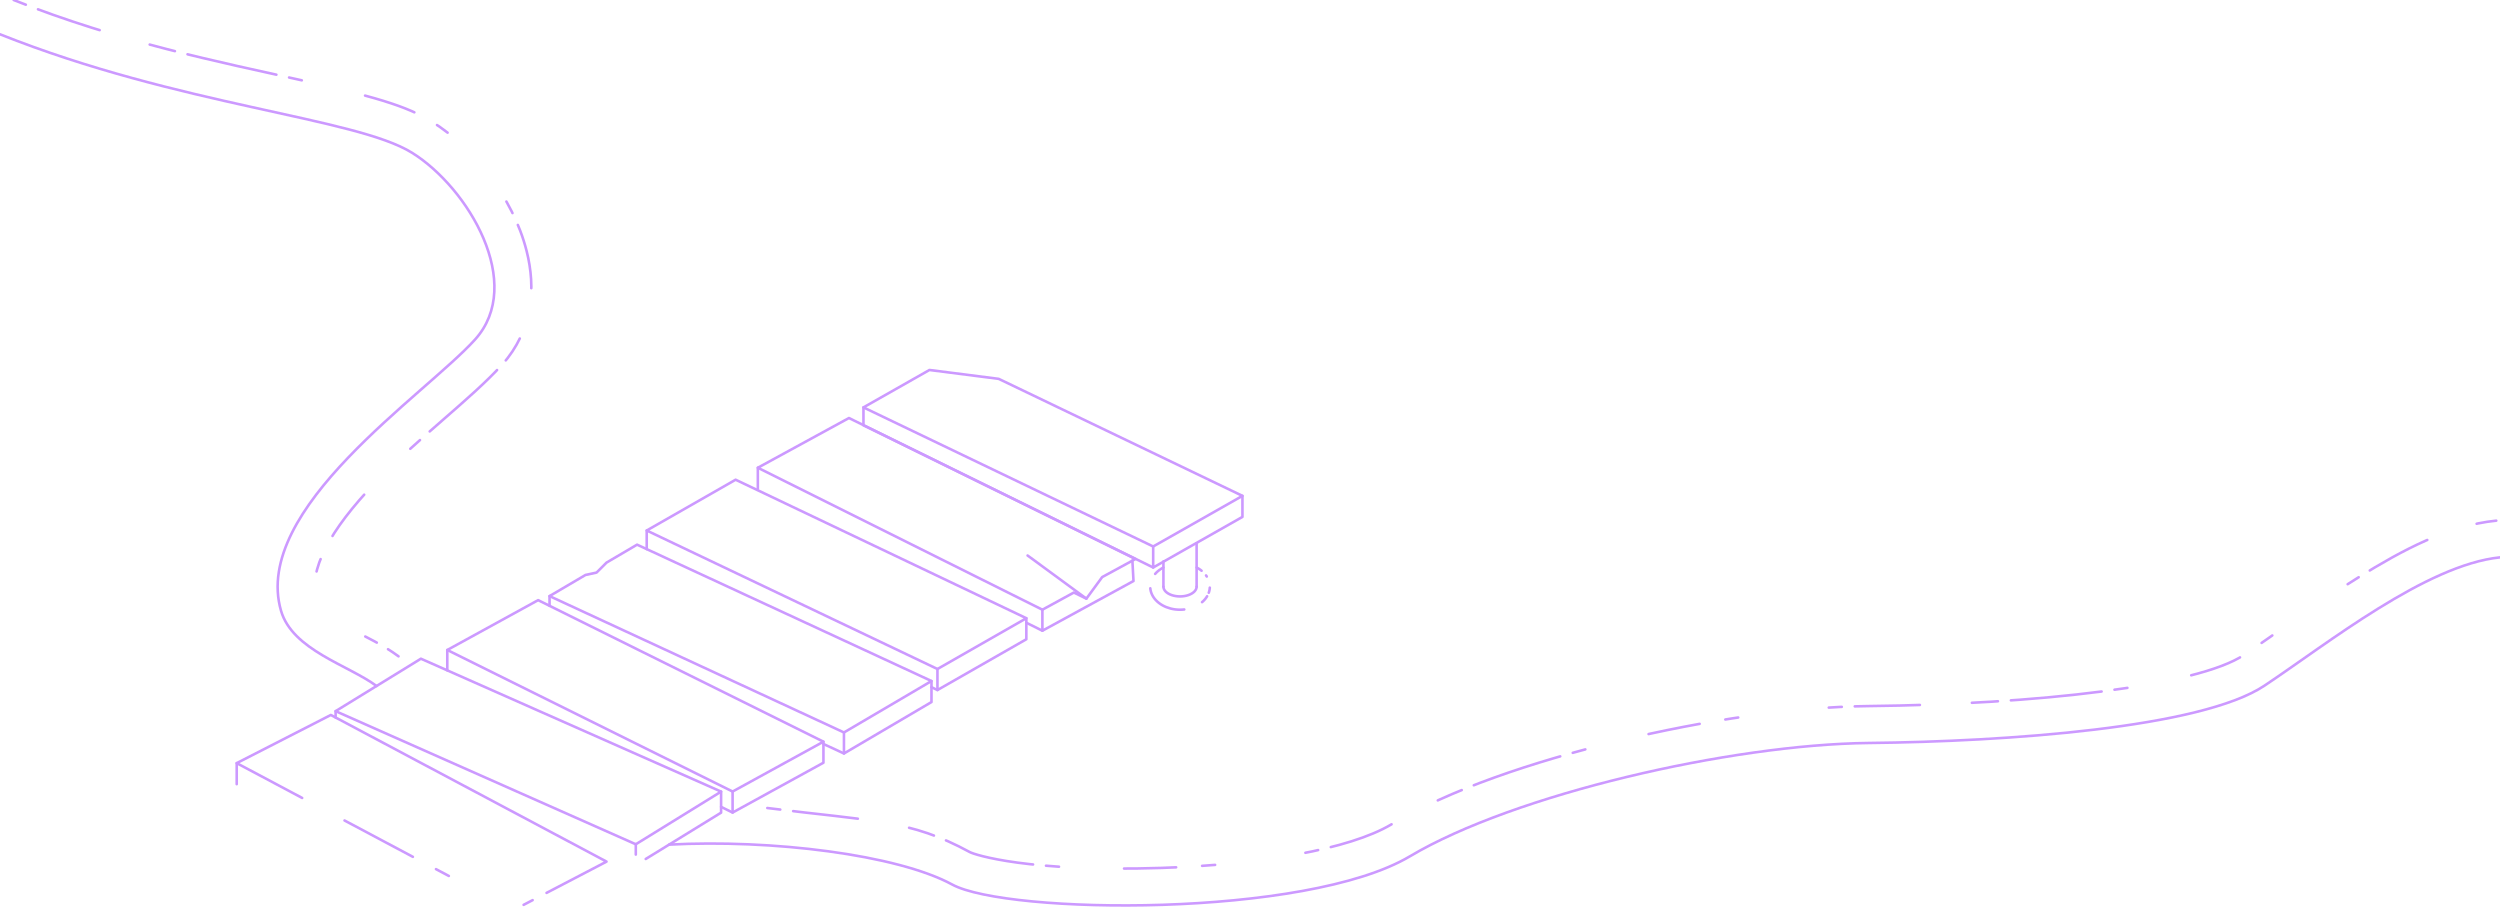
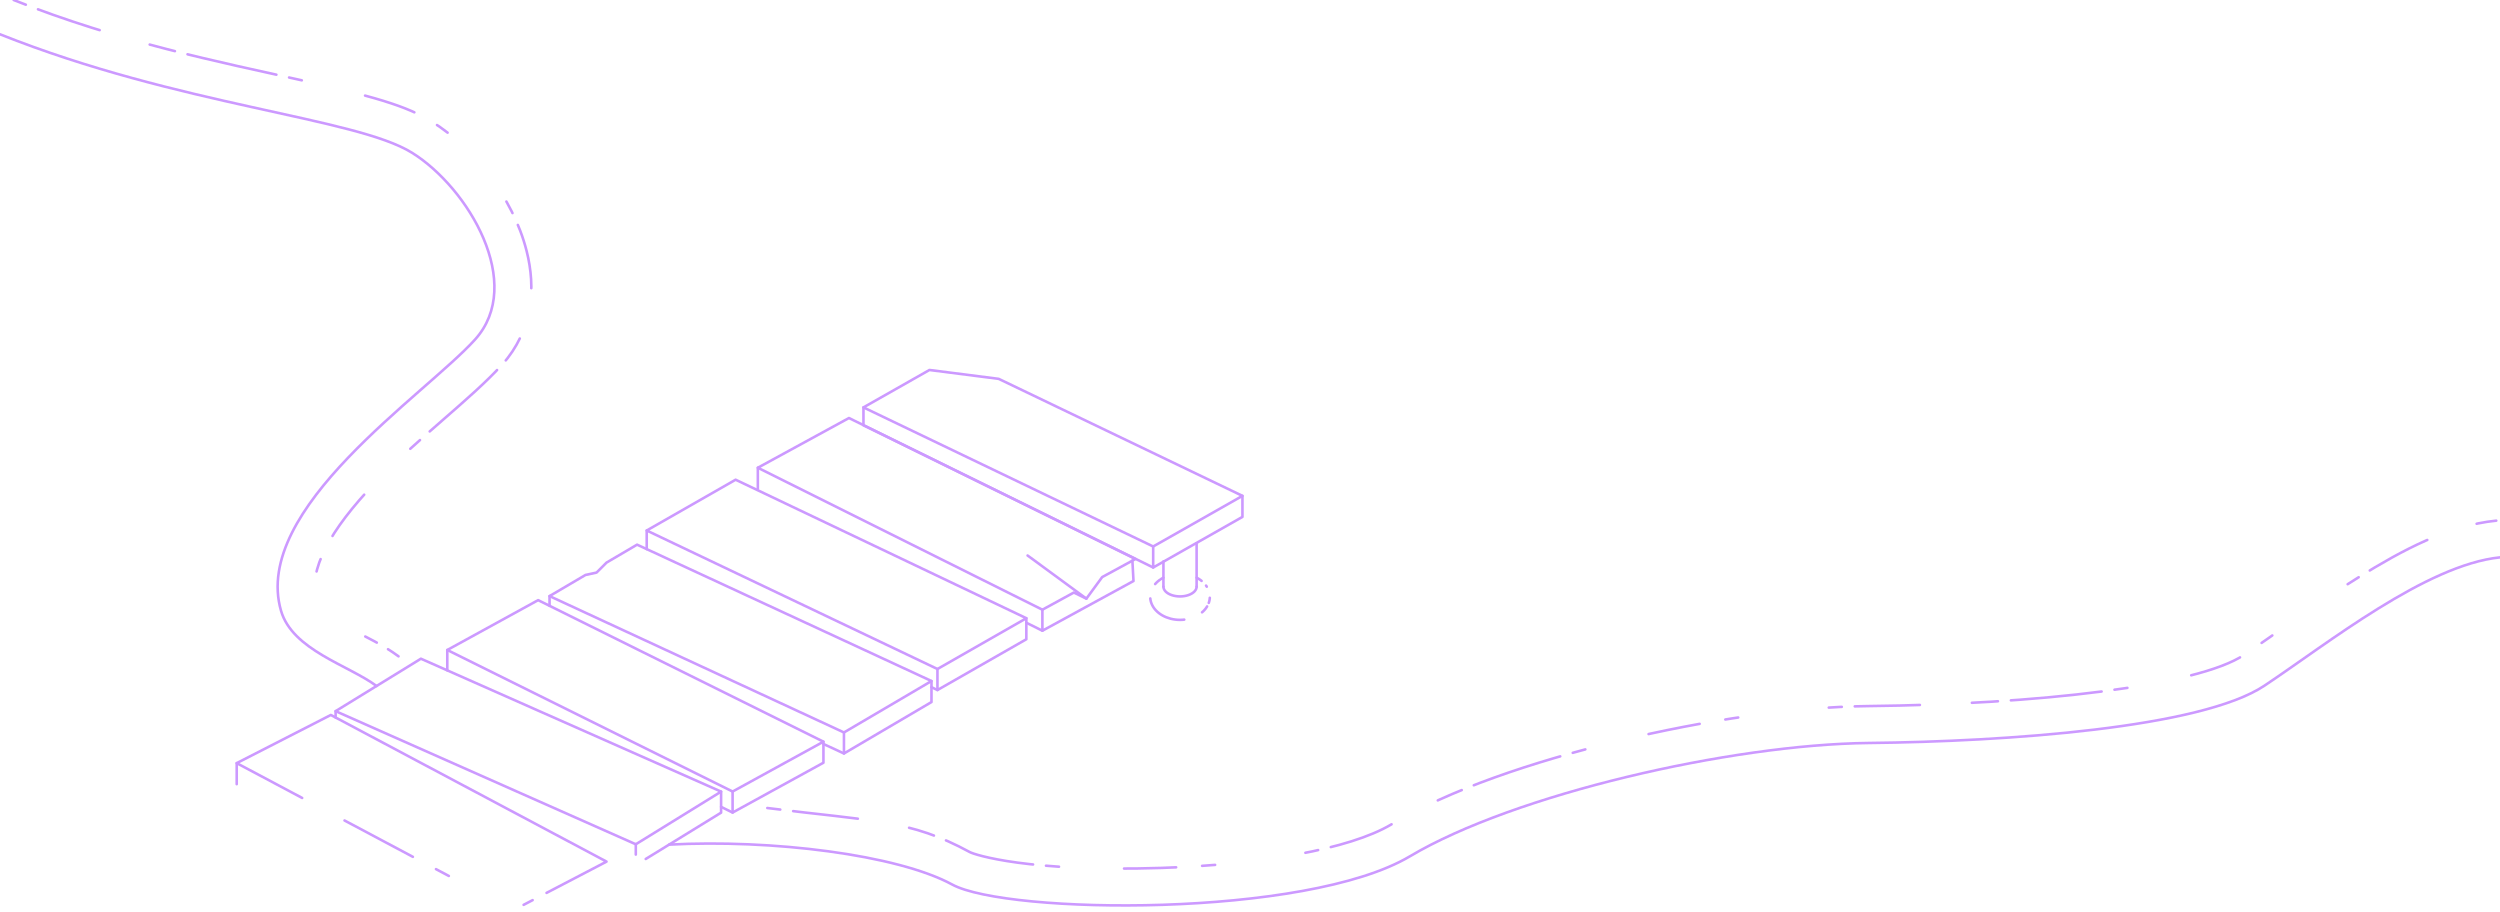
<svg xmlns="http://www.w3.org/2000/svg" version="1.1" width="1920" height="700" id="svg33" xml:space="preserve">
-   <defs id="defs33" />
-   <g id="layer1" transform="translate(0,-7.803231)">
-     <path style="vector-effect:non-scaling-stroke;fill:none;stroke:#cc99ff;stroke-width:2;stroke-linecap:round;stroke-linejoin:round;stroke-dasharray:none;stroke-opacity:1;-inkscape-stroke:hairline" d="m 663.134,320.686 c 0,0 50.672,-28.735 50.672,-28.735 l 53.202,6.82 187.185,89.859 -68.55,38.873 z" id="path36" />
-     <path style="vector-effect:non-scaling-stroke;fill:none;stroke:#cc99ff;stroke-width:2;stroke-linecap:round;stroke-linejoin:round;stroke-dasharray:none;stroke-opacity:1;-inkscape-stroke:hairline" d="m 954.193,388.63 v 16.144 c 0,0 -68.55,38.873 -68.55,38.873 0,0 0,-16.144 0,-16.144" id="path37" />
-     <path style="vector-effect:non-scaling-stroke;fill:none;stroke:#cc99ff;stroke-width:2;stroke-linecap:round;stroke-linejoin:round;stroke-dasharray:none;stroke-opacity:1;-inkscape-stroke:hairline" d="M 885.643,443.647 663.134,334.409 v -13.723" id="path38" />
-     <path style="vector-effect:non-scaling-stroke;fill:none;stroke:#cc99ff;stroke-width:2;stroke-linecap:round;stroke-linejoin:round;stroke-dasharray:none;stroke-opacity:1;-inkscape-stroke:hairline" d="m 582.021,367.028 69.97,-38.179 220.029,108.258 -25.548,13.895 -12.129,16.56 -9.635,-4.685 -24.158,13.181 z" id="path39" />
-     <path style="vector-effect:non-scaling-stroke;fill:none;stroke:#cc99ff;stroke-width:2;stroke-linecap:round;stroke-linejoin:round;stroke-dasharray:none;stroke-opacity:1;-inkscape-stroke:hairline" d="m 869.678,438.34 0.843,15.684 -69.971,38.178 v -16.144" id="path40" />
-     <path style="vector-effect:non-scaling-stroke;fill:none;stroke:#cc99ff;stroke-width:2;stroke-linecap:round;stroke-linejoin:round;stroke-dasharray:none;stroke-opacity:1;-inkscape-stroke:hairline" d="m 800.55,492.202 c -3.377,-1.685 -12.325,-6.149 -12.325,-6.149" id="path41" />
-     <path style="vector-effect:non-scaling-stroke;fill:none;stroke:#cc99ff;stroke-width:2;stroke-linecap:round;stroke-linejoin:round;stroke-dasharray:none;stroke-opacity:1;-inkscape-stroke:hairline" d="m 788.225,482.6 -223.281,-106.378 -68.268,39.008 223.281,106.378 z" id="path42" />
-     <path style="vector-effect:non-scaling-stroke;fill:none;stroke:#cc99ff;stroke-width:2;stroke-linecap:round;stroke-linejoin:round;stroke-dasharray:none;stroke-opacity:1;-inkscape-stroke:hairline" d="m 582.021,367.028 v 16.144" id="path43" />
-     <path style="vector-effect:non-scaling-stroke;fill:none;stroke:#cc99ff;stroke-width:2;stroke-linecap:round;stroke-linejoin:round;stroke-dasharray:none;stroke-opacity:1;-inkscape-stroke:hairline" d="m 788.225,482.6 v 16.144 l -68.268,39.008 v -16.144" id="path44" />
-     <path style="vector-effect:non-scaling-stroke;fill:none;stroke:#cc99ff;stroke-width:2;stroke-linecap:round;stroke-linejoin:round;stroke-dasharray:none;stroke-opacity:1;-inkscape-stroke:hairline" d="m 719.957,537.752 -4.581,-2.182" id="path45" />
-     <path style="vector-effect:non-scaling-stroke;fill:none;stroke:#cc99ff;stroke-width:2;stroke-linecap:round;stroke-linejoin:round;stroke-dasharray:none;stroke-opacity:1;-inkscape-stroke:hairline" d="m 496.676,415.23 v 14.298" id="path46" />
-     <path style="vector-effect:non-scaling-stroke;fill:none;stroke:#cc99ff;stroke-width:2;stroke-linecap:round;stroke-linejoin:round;stroke-dasharray:none;stroke-opacity:1;-inkscape-stroke:hairline" d="m 715.376,530.834 -226.11,-104.738 -23.453,13.784 -7.647,7.648 -8.516,1.851 -27.599,16.22 226.11,104.738 z" id="path47" />
-     <path style="vector-effect:non-scaling-stroke;fill:none;stroke:#cc99ff;stroke-width:2;stroke-linecap:round;stroke-linejoin:round;stroke-dasharray:none;stroke-opacity:1;-inkscape-stroke:hairline" d="m 715.376,530.834 v 16.144 l -67.216,39.503 v -16.144" id="path48" />
-     <path style="vector-effect:non-scaling-stroke;fill:none;stroke:#cc99ff;stroke-width:2;stroke-linecap:round;stroke-linejoin:round;stroke-dasharray:none;stroke-opacity:1;-inkscape-stroke:hairline" d="m 648.16,586.481 c -3.344,-1.549 -15.762,-7.301 -15.762,-7.301" id="path49" />
-     <path style="vector-effect:non-scaling-stroke;fill:none;stroke:#cc99ff;stroke-width:2;stroke-linecap:round;stroke-linejoin:round;stroke-dasharray:none;stroke-opacity:1;-inkscape-stroke:hairline" d="m 632.398,593.567 v -16.144 l -69.763,38.282 v 16.144 z" id="path50" />
-     <path style="vector-effect:non-scaling-stroke;fill:none;stroke:#cc99ff;stroke-width:2;stroke-linecap:round;stroke-linejoin:round;stroke-dasharray:none;stroke-opacity:1;-inkscape-stroke:hairline" d="m 789.19,434.436 45.153,33.126" id="path51" />
-     <path style="vector-effect:non-scaling-stroke;fill:none;stroke:#cc99ff;stroke-width:2;stroke-linecap:round;stroke-linejoin:round;stroke-dasharray:none;stroke-opacity:1;-inkscape-stroke:hairline" d="m 632.398,577.423 -219.12,-108.707 -69.763,38.281 219.12,108.708" id="path52" />
-     <path style="vector-effect:non-scaling-stroke;fill:none;stroke:#cc99ff;stroke-width:2;stroke-linecap:round;stroke-linejoin:round;stroke-dasharray:none;stroke-opacity:1;-inkscape-stroke:hairline" d="m 562.635,631.849 -8.838,-4.385" id="path53" />
-     <path style="vector-effect:non-scaling-stroke;fill:none;stroke:#cc99ff;stroke-width:2;stroke-linecap:round;stroke-linejoin:round;stroke-dasharray:none;stroke-opacity:1;-inkscape-stroke:hairline" d="m 422.05,465.599 v 7.468" id="path54" />
-     <path style="vector-effect:non-scaling-stroke;fill:none;stroke:#cc99ff;stroke-width:2;stroke-linecap:round;stroke-linejoin:round;stroke-dasharray:none;stroke-opacity:1;-inkscape-stroke:hairline" d="m 343.515,506.997 v 15.667" id="path55" />
-     <path style="vector-effect:non-scaling-stroke;fill:none;stroke:#cc99ff;stroke-width:2;stroke-linecap:round;stroke-linejoin:round;stroke-dasharray:none;stroke-opacity:1;-inkscape-stroke:hairline" d="m 323.255,513.693 -65.506,40.277 230.541,102.237 65.507,-40.438 z" id="path56" />
-     <path style="vector-effect:non-scaling-stroke;fill:none;stroke:#cc99ff;stroke-width:2;stroke-linecap:round;stroke-linejoin:round;stroke-dasharray:none;stroke-opacity:1;-inkscape-stroke:hairline" d="m 553.797,615.769 v 16.144 l -57.871,35.581 M 488.29,664.117 v -8.072" id="path57" />
-     <path style="vector-effect:non-scaling-stroke;fill:none;stroke:#cc99ff;stroke-width:2;stroke-linecap:round;stroke-linejoin:round;stroke-dasharray:none;stroke-opacity:1;-inkscape-stroke:hairline" d="m 257.749,553.97 v 4.891" id="path58" />
-     <path style="vector-effect:non-scaling-stroke;fill:none;stroke:#cc99ff;stroke-width:2;stroke-linecap:round;stroke-linejoin:round;stroke-dasharray:none;stroke-opacity:1;-inkscape-stroke:hairline" d="m 181.794,593.895 72.273,-36.992 211.74,112.619 -46.05,24.012 m -10.698,5.579 -6.922,3.609" id="path59" />
-     <path style="vector-effect:non-scaling-stroke;fill:none;stroke:#cc99ff;stroke-width:2;stroke-linecap:round;stroke-linejoin:round;stroke-dasharray:none;stroke-opacity:1;-inkscape-stroke:hairline" d="m 181.794,610.039 v -16.144 l 50.257,26.731 m 32.549,17.312 52.479,27.912 m 17.757,9.445 9.863,5.246" id="path60" />
-     <path style="vector-effect:non-scaling-stroke;fill:none;stroke:#cc99ff;stroke-width:2;stroke-linecap:round;stroke-linejoin:round;stroke-dasharray:none;stroke-opacity:1;-inkscape-stroke:hairline" id="path61" d="m 919,458.355 a 12.743,7.5 0 0 1 -6.372,6.495 12.743,7.5 0 0 1 -12.743,0 12.743,7.5 0 0 1 -6.372,-6.495" />
-     <path style="vector-effect:non-scaling-stroke;fill:none;stroke:#cc99ff;stroke-width:2;stroke-linecap:round;stroke-linejoin:round;stroke-dasharray:1, 9, 4, 3, 6, 15, 34, 12, 5;stroke-dashoffset:168.5;stroke-opacity:1;-inkscape-stroke:hairline" id="path61-9" d="m 919.057,443.664 a 22.898,17.717 0 0 1 9.099,19.866 22.898,17.717 0 0 1 -21.893,12.541 22.898,17.717 0 0 1 -21.902,-12.533 22.898,17.717 0 0 1 9.086,-19.87" />
-     <path style="vector-effect:non-scaling-stroke;fill:none;stroke:#cc99ff;stroke-width:2;stroke-linecap:round;stroke-linejoin:round;stroke-dasharray:none;stroke-opacity:1;-inkscape-stroke:hairline" d="M 919,458.355 V 425" id="path62" />
-     <path style="vector-effect:non-scaling-stroke;fill:none;stroke:#cc99ff;stroke-width:2;stroke-linecap:round;stroke-linejoin:round;stroke-dasharray:none;stroke-opacity:1;-inkscape-stroke:hairline" d="M 893.513,458.355 V 439" id="path63" />
+   <style>
+     path {
+       fill: none;
+       vector-effect: non-scaling-stroke;
+       stroke: #cc99ff;
+       stroke-width: 2px;
+       stroke-linecap: round;
+       stroke-linejoin: round;
+     }
+   </style>
+   <g id="dock">
+     <path d="M 663.134 312.883 L 713.806 284.148 L 767.008 290.968 L 954.193 380.827 L 885.643 419.7 Z" />
+     <path d="M 954.193 380.827 L 954.193 396.971 L 885.643 435.844 L 885.643 419.7" />
+     <path d="M 885.643 435.844 L 663.134 326.606 L 663.134 312.883" />
+     <path d="M 582.021 359.225 L 651.991 321.046 L 872.02 429.304 L 846.472 443.199 L 834.343 459.759 L 824.708 455.074 L 800.55 468.255 Z" />
+     <path d="M 869.678 430.537 L 870.521 446.221 L 800.55 484.399 L 800.55 468.255" />
+     <path d="M 800.55 484.399 C 797.173 482.714 788.225 478.25 788.225 478.25" />
+     <path d="M 788.225 474.797 L 564.944 368.419 L 496.676 407.427 L 719.957 513.805 Z" />
+     <path d="M 582.021 359.225 L 582.021 375.369" />
+     <path d="M 788.225 474.797 L 788.225 490.941 L 719.957 529.949 L 719.957 513.805" />
+     <path d="M 719.957 529.949 L 715.376 527.767" />
+     <path d="M 496.676 407.427 L 496.676 421.725" />
+     <path d="M 715.376 523.031 L 489.266 418.293 L 465.813 432.076 L 458.166 439.724 L 449.649 441.575 L 422.05 457.796 L 648.16 562.534 Z" />
+     <path d="M 715.376 523.031 L 715.376 539.175 L 648.16 578.678 L 648.16 562.534" />
+     <path d="M 648.16 578.678 C 644.816 577.129 632.398 571.377 632.398 571.377" />
+     <path d="M 632.398 585.764 L 632.398 569.62 L 562.635 607.902 L 562.635 624.046 Z" />
+     <path d="M 789.19 426.633 L 834.343 459.759" />
+     <path d="M 632.398 569.62 L 413.278 460.913 L 343.515 499.194 L 562.635 607.902" />
+     <path d="M 562.635 624.046 L 553.797 619.661" />
+     <path d="M 422.05 457.796 L 422.05 465.264" />
+     <path d="M 343.515 499.194 L 343.515 514.861" />
+     <path d="M 323.255 505.89 L 257.749 546.167 L 488.29 648.404 L 553.797 607.966 Z" />
+     <path d="M 553.797 607.966 L 553.797 624.11 L 495.926 659.691 M 488.29 656.314 L 488.29 648.242" />
+     <path d="M 257.749 546.167 L 257.749 551.058" />
+     <path d="M 181.794 586.092 L 254.067 549.1 L 465.807 661.719 L 419.757 685.731 M 409.059 691.309 L 402.137 694.918" />
+     <path d="M 181.794 602.236 L 181.794 586.092 L 232.051 612.822 M 264.601 630.134 L 317.08 658.047 M 334.837 667.491 L 344.7 672.737" />
+     <path d="M 919 450.552 C 919 453.231 916.571 455.707 912.628 457.047 C 908.685 458.387 903.828 458.387 899.885 457.047 C 895.942 455.707 893.513 453.231 893.513 450.552" />
+     <path d="M 919 450.552 L 919 417.197" />
+     <path d="M 893.513 450.552 L 893.513 431.197" />
  </g>
-   <path style="display:inline;vector-effect:non-scaling-stroke;fill:none;stroke:#cc99ff;stroke-width:2;stroke-linecap:round;stroke-linejoin:round;stroke-dasharray:none;stroke-opacity:1;-inkscape-stroke:hairline" d="m 0,26.33 c 137.728,54.927 272.997,63.945 316.447,90.999 43.45,27.054 86.9,100.837 48.369,143.467 -38.531,42.63 -171.695,129.826 -149.001,208.232 8.754,30.246 51.838,41.841 73.365,57.812" id="path34" />
-   <path style="display:inline;vector-effect:non-scaling-stroke;fill:none;stroke:#cc99ff;stroke-width:2;stroke-linecap:round;stroke-linejoin:round;stroke-dasharray:none;stroke-opacity:1;-inkscape-stroke:hairline" d="m 513.846,648.673 c 78.468,-4.204 175.206,7.683 217.426,30.638 42.22,22.955 271.599,25.841 351.597,-21.694 79.998,-47.535 246.41,-85.873 352.249,-87.001 105.839,-1.127 255.271,-11.548 303.965,-44.01 48.694,-32.463 124.157,-92.751 180.916,-98.548" id="path35" />
-   <path id="path35-6" style="display:inline;vector-effect:non-scaling-stroke;fill:none;stroke:#cc99ff;stroke-width:2;stroke-linecap:round;stroke-linejoin:round;stroke-dasharray:10, 10, 50, 40, 20, 10, 70;stroke-dashoffset:0;stroke-opacity:1;-inkscape-stroke:hairline" d="m 589.3,620.552 c 81.618,10.367 109.049,8.593 155.512,33.854 3.816,2.075 44.777,15.474 147.175,12.159 75.87,-2.456 144.539,-14.385 176.402,-33.318 44.542,-26.467 107.661,-47.994 174.256,-64.087 66.594,-16.093 135.988,-26.29 192.172,-26.889 129.514,-1.38 252.826,-15.44 288.543,-39.251 23.232,-15.488 54.748,-39.042 88.229,-59.785 33.481,-20.743 68.533,-39.599 105.531,-43.377 M 10.501,-7.6248169e-7 C 90.796,32.023 169.559,47.826 232.117,61.761 c 20.691,4.609 39.42,8.959 55.912,13.781 16.493,4.822 30.709,9.821 43.401,17.724 16.765,10.439 31.855,24.948 44.584,41.915 12.729,16.967 23.069,36.399 28.416,57.538 3.565,14.093 4.88,29.085 2.252,44.23 -2.628,15.145 -9.527,30.342 -20.837,42.855 -24.452,27.054 -63.891,55.569 -97.99,91.271 -34.358,35.973 -51.513,66.918 -44.811,90.072 1.611,5.566 8.428,12.154 27.032,22.229 11.025,5.97 23.678,11.562 35.994,20.699" />
+   <path style="stroke-dasharray:1, 9, 4, 3, 6, 15, 34, 12, 5; stroke-dashoffset:168.5;" d="m 919.057,443.664 a 22.898,17.717 0 0 1 9.099,19.866 22.898,17.717 0 0 1 -21.893,12.541 22.898,17.717 0 0 1 -21.902,-12.533 22.898,17.717 0 0 1 9.086,-19.87" />
+   <path d="m 0,26.33 c 137.728,54.927 272.997,63.945 316.447,90.999 43.45,27.054 86.9,100.837 48.369,143.467 -38.531,42.63 -171.695,129.826 -149.001,208.232 8.754,30.246 51.838,41.841 73.365,57.812" />
+   <path d="m 513.846,648.673 c 78.468,-4.204 175.206,7.683 217.426,30.638 42.22,22.955 271.599,25.841 351.597,-21.694 79.998,-47.535 246.41,-85.873 352.249,-87.001 105.839,-1.127 255.271,-11.548 303.965,-44.01 48.694,-32.463 124.157,-92.751 180.916,-98.548" />
+   <path style="stroke-dasharray:10, 10, 50, 40, 20, 10, 70; stroke-dashoffset:0;" d="m 589.3,620.552 c 81.618,10.367 109.049,8.593 155.512,33.854 3.816,2.075 44.777,15.474 147.175,12.159 75.87,-2.456 144.539,-14.385 176.402,-33.318 44.542,-26.467 107.661,-47.994 174.256,-64.087 66.594,-16.093 135.988,-26.29 192.172,-26.889 129.514,-1.38 252.826,-15.44 288.543,-39.251 23.232,-15.488 54.748,-39.042 88.229,-59.785 33.481,-20.743 68.533,-39.599 105.531,-43.377 M 10.501,-7.6248169e-7 C 90.796,32.023 169.559,47.826 232.117,61.761 c 20.691,4.609 39.42,8.959 55.912,13.781 16.493,4.822 30.709,9.821 43.401,17.724 16.765,10.439 31.855,24.948 44.584,41.915 12.729,16.967 23.069,36.399 28.416,57.538 3.565,14.093 4.88,29.085 2.252,44.23 -2.628,15.145 -9.527,30.342 -20.837,42.855 -24.452,27.054 -63.891,55.569 -97.99,91.271 -34.358,35.973 -51.513,66.918 -44.811,90.072 1.611,5.566 8.428,12.154 27.032,22.229 11.025,5.97 23.678,11.562 35.994,20.699" />
</svg>
